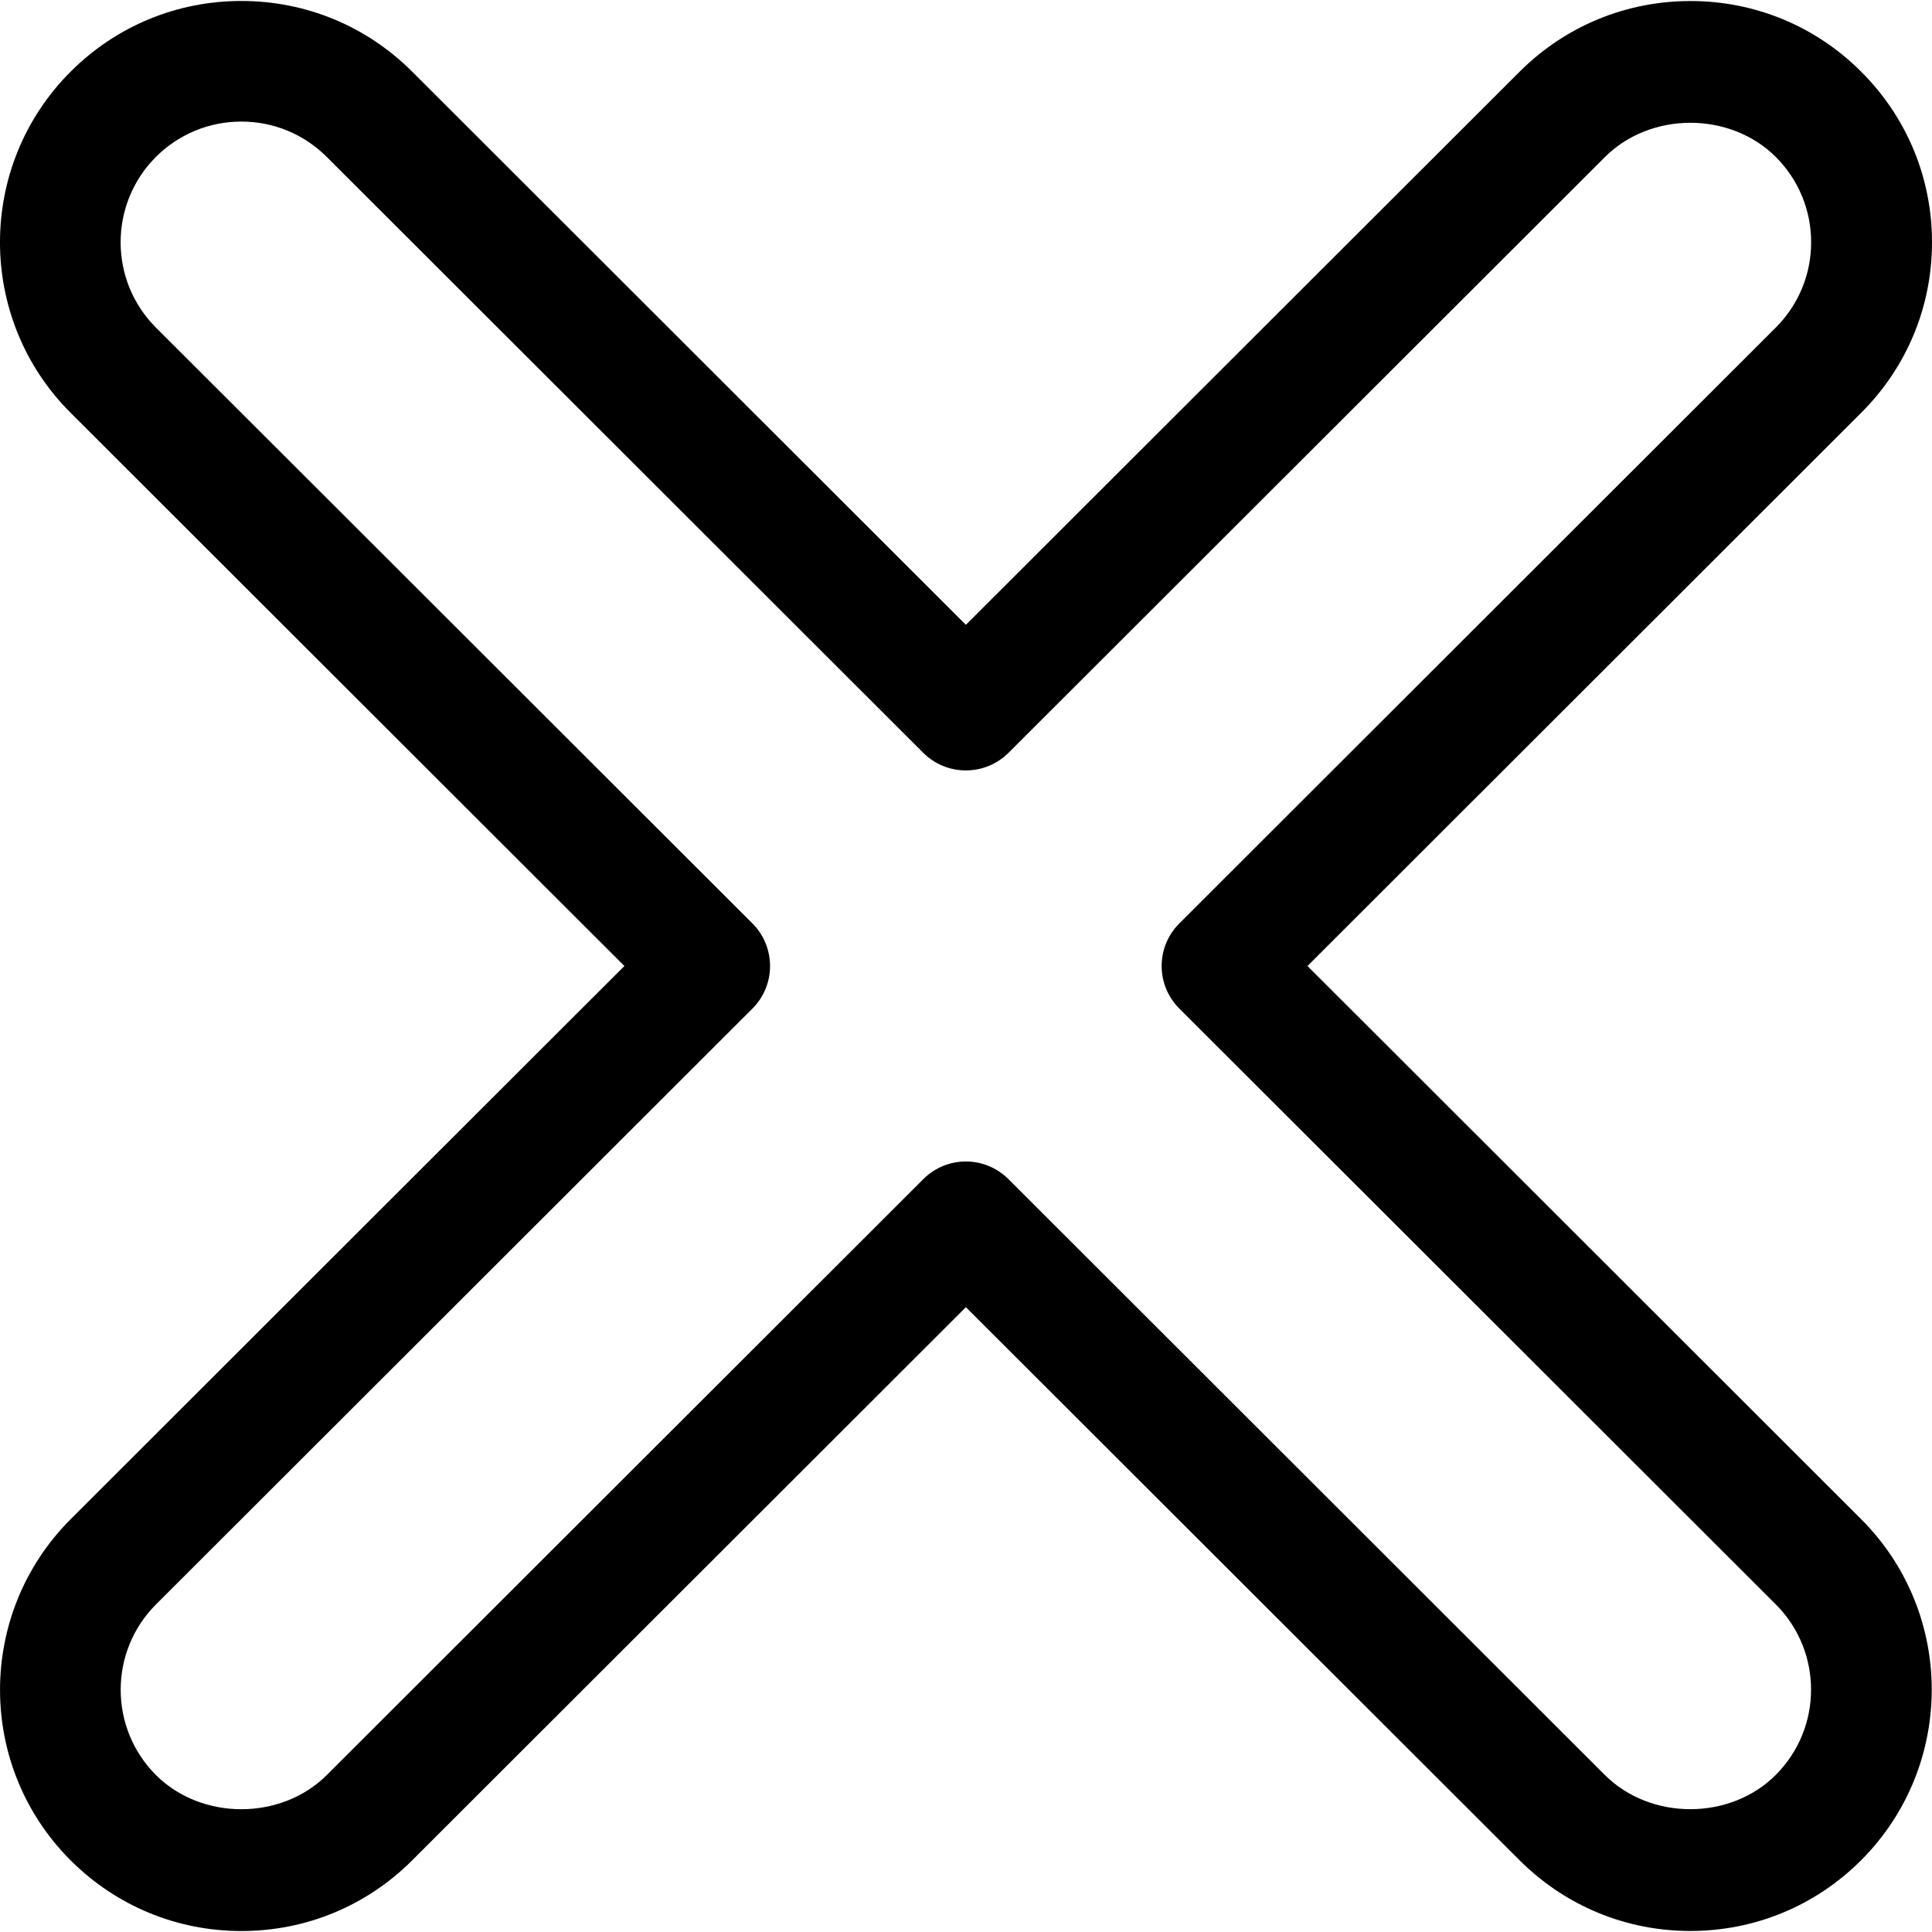
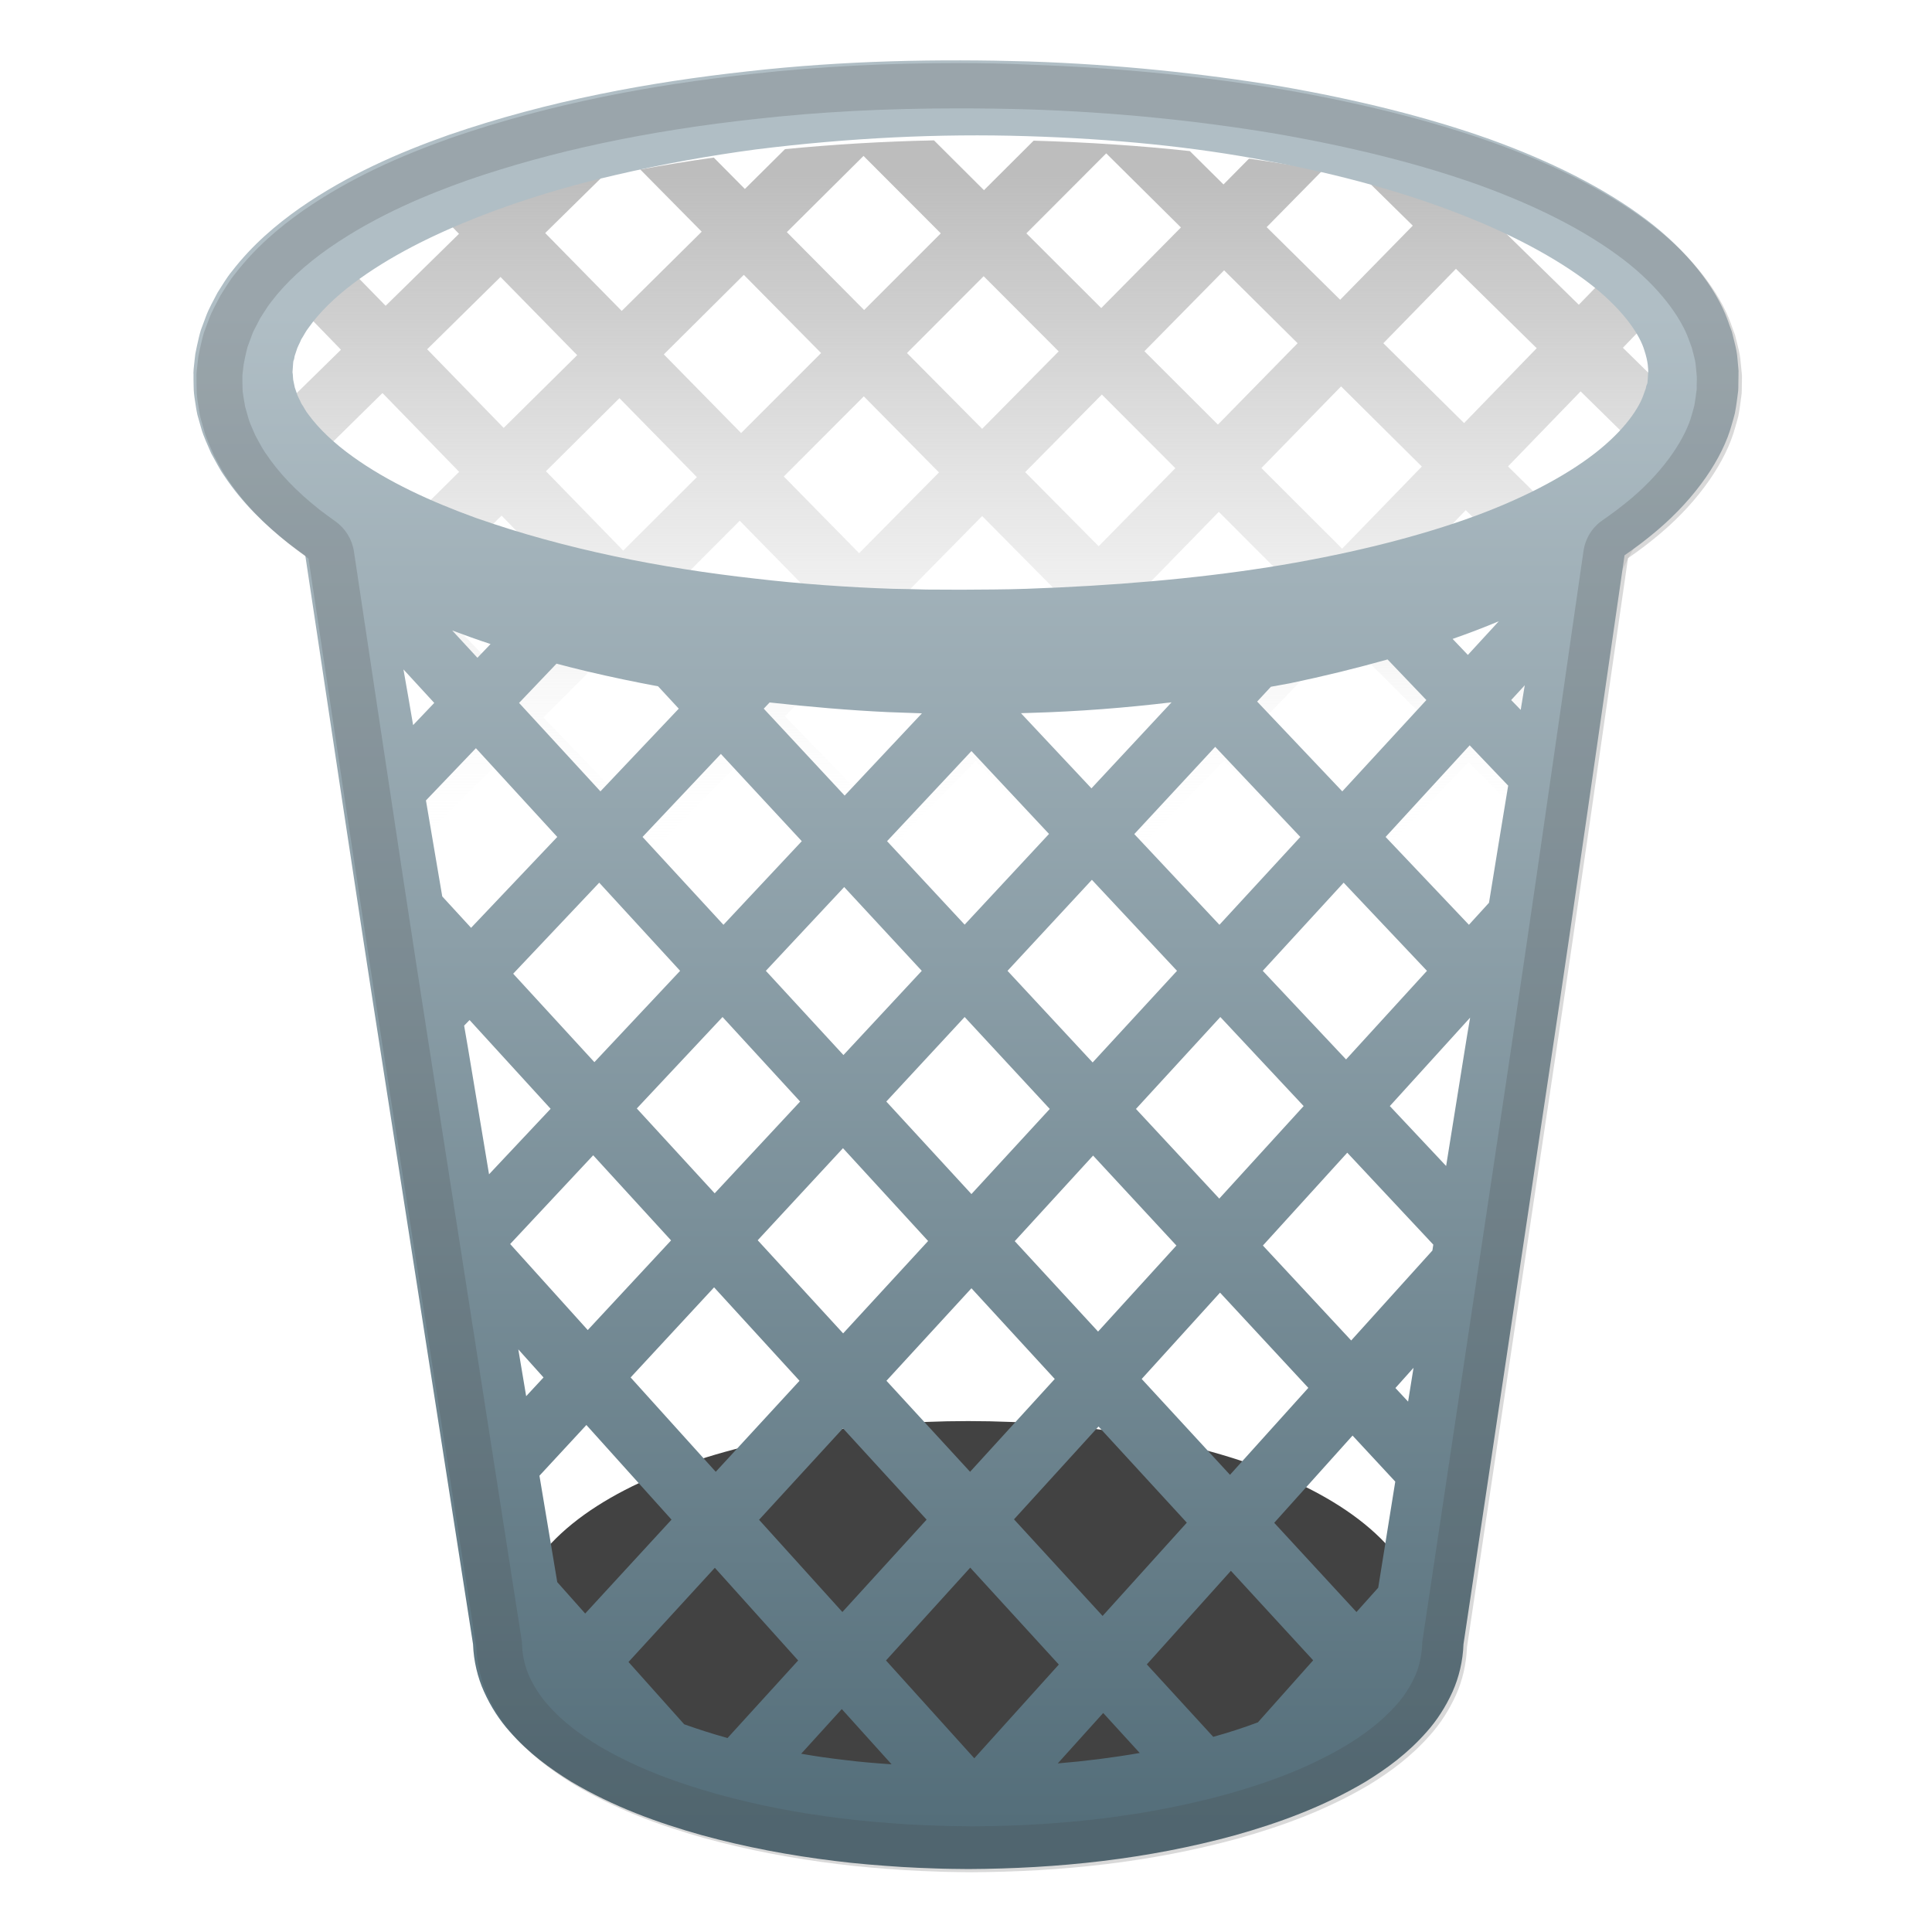
- <svg xmlns="http://www.w3.org/2000/svg" version="1.1" id="Capa_1" x="0px" y="0px" width="32.034px" height="32.033px" viewBox="0 0 32.034 32.033" style="enable-background:new 0 0 32.034 32.033;" xml:space="preserve">
-   <g>
-     <g id="Close">
-       <g>
-         <path d="M21.679,16.017l9.18-9.172c0.758-0.755,1.175-1.76,1.175-2.828s-0.417-2.073-1.175-2.829     c-0.754-0.755-1.762-1.171-2.83-1.171c-1.069,0-2.075,0.416-2.832,1.171l-9.182,9.172L6.834,1.188     C6.078,0.432,5.072,0.016,4.001,0.016c-1.068,0-2.074,0.416-2.83,1.172c-1.561,1.56-1.562,4.097,0,5.657l9.182,9.172     l-9.181,9.172c-1.562,1.562-1.562,4.099,0,5.658c0.756,0.755,1.762,1.171,2.831,1.171s2.075-0.416,2.831-1.172l9.181-9.172     l9.181,9.171c0.757,0.755,1.762,1.172,2.83,1.172c1.07,0,2.076-0.416,2.832-1.172c1.562-1.562,1.562-4.099,0-5.657L21.679,16.017     z M29.442,29.431c-0.756,0.755-2.074,0.756-2.832,0l-9.887-9.878c-0.392-0.393-1.025-0.393-1.416,0l-9.889,9.879     c-0.757,0.755-2.075,0.755-2.832,0c-0.78-0.78-0.78-2.049,0-2.829l9.889-9.879c0.188-0.188,0.293-0.44,0.293-0.707     c0-0.265-0.105-0.52-0.293-0.707l-9.89-9.879c-0.78-0.78-0.78-2.049,0-2.829c0.379-0.378,0.882-0.586,1.416-0.586     c0.536,0,1.038,0.208,1.417,0.586l9.889,9.879c0.391,0.391,1.024,0.391,1.416,0l9.889-9.878c0.757-0.756,2.074-0.756,2.832-0.001     c0.377,0.378,0.586,0.881,0.586,1.415s-0.209,1.036-0.586,1.414l-9.889,9.879c-0.392,0.391-0.392,1.022,0,1.414l9.889,9.878     C30.224,27.382,30.224,28.65,29.442,29.431z" />
+ <svg xmlns="http://www.w3.org/2000/svg" xmlns:xlink="http://www.w3.org/1999/xlink" width="128" height="128" style="enable-background:new 0 0 128 128;">
+   <g id="图层_1">
+     <g>
+       <linearGradient id="SVGID_1_" gradientUnits="userSpaceOnUse" x1="64.8" x2="64.8" y1="9.327" y2="57.349">
+         <stop offset="0.048" style="stop-color:#BDBDBD" />
+         <stop offset="0.257" style="stop-color:#C3C3C3;stop-opacity:0.78" />
+         <stop offset="0.532" style="stop-color:#D3D3D3;stop-opacity:0.491" />
+         <stop offset="0.842" style="stop-color:#EEEEEE;stop-opacity:0.165" />
+         <stop offset="1" style="stop-color:#FFFFFF;stop-opacity:0" />
+       </linearGradient>
+       <path d="M100.72,81.2l0.31-0.33c0.39-2.42,0.72-4.86,1.02-7.29l-4.32,4.57l-5.15-5.24l5.3-5.57 l4.39,4.43c0.21-1.78,0.4-3.55,0.58-5.31l-2.11-2.12l2.6-2.74c0.34-3.38,0.68-6.67,1.08-9.79l-4.28-4.28l5.29-5.5l0.51,0.5 c0.09-0.4,0.17-0.79,0.26-1.18c1.63-6.94,8.05-12.14,7.99-14.23c0-0.04-0.01-0.08-0.01-0.13l-1.28,1.33l-5.38-5.28l2.72-2.82 c-0.97-0.83-2.09-1.62-3.37-2.37l-2.27,2.34l-5.35-5.24l0.41-0.42c-2.75-1-5.83-1.88-9.16-2.63l3.1,3.05l-4.81,4.91l-4.87-4.81 l3.68-3.74c-1.57-0.3-3.19-0.57-4.85-0.8l-1.69,1.71l-2.23-2.21c-3.32-0.36-6.78-0.59-10.35-0.69l-3.29,3.28l-3.31-3.3 c-3.39,0.07-6.69,0.27-9.87,0.58l-2.66,2.64l-2.06-2.08c-1.67,0.23-3.29,0.5-4.87,0.79l4.07,4.12l-5.3,5.25l-5.07-5.16l3.76-3.7 c-3.77,0.81-7.22,1.8-10.27,2.93l0.8,0.82l-4.86,4.77l-2.5-2.56c-1.31,0.76-2.47,1.55-3.46,2.38l3,3.09l-5.17,5.07l-1.88-1.95 c-0.04,0.27-0.07,0.55-0.08,0.83c-0.06,1.94,4.61,5.75,6.57,11.85l0.3,0.32l-0.16,0.16c0.09,0.31,0.18,0.62,0.26,0.94 c0.27,1.15,0.54,2.39,0.8,3.71l1.91-1.9l5.12,5.32l-5.36,5.36l-0.09-0.1c0.39,2.32,0.77,4.77,1.16,7.29l3.85,4.04l-2.82,2.85 c0.25,1.7,0.5,3.42,0.75,5.15l4.92-5l4.87,5.11l-5.4,5.52l-4.21-4.45c0.36,2.44,0.71,4.9,1.07,7.35l0.15,0.16L29,80.93 c0.26,1.75,0.52,3.49,0.78,5.22L32,83.87l5.35,5.67l-6.05,6.24c0.3,1.79,0.6,3.52,0.9,5.19l8.06-8.34l5.24,5.56l-8.76,9.08 l3.06,3.02l8.64-8.99l5.54,5.88l-8.34,8.73l3.09,3.05l8.22-8.64l5.15,5.46l-5.99,6.33c2.19,0.02,4.27-0.04,6.09-0.08l2.9-3.08 l2.76,2.92c1.87-0.13,3.65-0.38,5.32-0.74l-5.08-5.37l5.41-5.74l7.77,8.16c1.32-0.72,2.55-1.52,3.7-2.41l-8.5-8.89l5.36-5.69 l8.64,8.99c0.88-1.15,1.7-2.37,2.45-3.65l-8.16-8.45L90,92.56l6.44,6.63c0.56-1.47,1.07-2.98,1.54-4.52l-5.06-5.19l4.91-5.2 l2.19,2.23c0.34-1.67,0.65-3.36,0.93-5.07L100.72,81.2z M89.6,69.89l-5.54-5.64l5.3-5.51l5.54,5.6L89.6,69.89z M69.99,55.88 l-4.88,5.03l-5.35-5.49l4.88-5L69.99,55.88z M67.54,47.45l5.29-5.42l5.35,5.41l-5.29,5.45L67.54,47.45z M56.87,52.46l-4.87-5 l4.87-4.95l4.87,4.97L56.87,52.46z M62.18,63.94l-5.19,5.35l-5.35-5.55l5.19-5.32L62.18,63.94z M65.09,66.94l5.3,5.45l-5.21,5.4 l-5.28-5.48L65.09,66.94z M68.02,63.91l4.88-5.05l5.31,5.42l-4.9,5.08L68.02,63.91z M75.8,55.86l5.29-5.47l5.33,5.39l-5.3,5.5 L75.8,55.86z M83.94,47.43l5.07-5.24l5.34,5.35l-5.08,5.27L83.94,47.43z M81.03,44.5l-5.35-5.39l5.07-5.2l5.35,5.36L81.03,44.5z M72.79,36.19l-4.87-4.91L73,26.14l4.87,4.88L72.79,36.19z M69.94,39.11l-5.29,5.4l-4.87-4.95l5.29-5.37L69.94,39.11z M56.92,36.65l-4.99-5.08l5.3-5.31l4.98,5.04L56.92,36.65z M54.01,39.6l-4.87,4.93l-5.01-5.14l4.88-4.89L54.01,39.6z M46.2,47.5 l-5.18,5.24L36,47.54l5.19-5.2L46.2,47.5z M49.06,50.45l4.87,5.01l-5.18,5.3l-4.87-5.04L49.06,50.45z M48.7,66.75l5.35,5.56 l-5.35,5.52l-5.35-5.6L48.7,66.75z M56.97,75.34l5.28,5.49l-5.36,5.56l-5.27-5.51L56.97,75.34z M65.19,83.89l5.54,5.76l-5.36,5.62 l-5.54-5.8L65.19,83.89z M68.13,80.83l5.21-5.42l5.55,5.71l-5.21,5.46L68.13,80.83z M76.26,72.37l4.9-5.1l5.55,5.65l-4.9,5.13 L76.26,72.37z M102.84,56.04l-5.08,5.32l-5.54-5.59l5.08-5.28L102.84,56.04z M97.19,44.6l-5.35-5.34l5.27-5.46l5.36,5.32 L97.19,44.6z M104.72,25.93l5.38,5.29l-4.82,4.99l-5.37-5.31L104.72,25.93z M96.46,17.81l5.35,5.26L97,28.03l-5.35-5.29 L96.46,17.81z M88.85,25.6l5.35,5.31l-5.28,5.44l-5.35-5.34L88.85,25.6z M81.1,17.91l4.87,4.83l-5.28,5.39l-4.87-4.86L81.1,17.91z M73.29,10.16l4.95,4.91l-5.28,5.34L68,15.46L73.29,10.16z M70.14,23.28l-5.07,5.13l-4.98-5.02l5.08-5.09L70.14,23.28z M57.21,10.33l5.12,5.13l-5.08,5.08l-5.12-5.16L57.21,10.33z M49.28,18.21l5.12,5.18l-5.3,5.3l-5.12-5.21L49.28,18.21z M46.17,31.61l-4.88,4.87l-5.12-5.26l4.87-4.84L46.17,31.61z M33.16,18.35l5.08,5.18l-4.87,4.82l-5.07-5.21L33.16,18.35z M25.24,36.39l-5.07-5.26l5.17-5.09l5.08,5.22L25.24,36.39z M28.05,39.3l5.18-5.14l5.12,5.27l-5.18,5.18L28.05,39.3z M32.74,61.13 l-5.04-5.27l5.36-5.37l5.03,5.23L32.74,61.13z M35.6,64.12l5.35-5.43l4.87,5.06l-5.35,5.47L35.6,64.12z M40.34,86.46l-5.35-5.65 l5.4-5.54l5.35,5.62L40.34,86.46z M48.5,95.08l-5.25-5.55l5.4-5.59l5.26,5.52L48.5,95.08z M56.98,104.05l-5.54-5.86l5.41-5.63 l5.54,5.82L56.98,104.05z M65.1,112.63l-5.15-5.44l5.41-5.69l5.15,5.41L65.1,112.63z M73.49,103.77l-5.15-5.39l5.36-5.63 l5.15,5.35L73.49,103.77z M81.79,94.99l-5.15-5.33l5.21-5.48l5.15,5.3L81.79,94.99z M89.92,86.39l-5.15-5.28l4.9-5.15l5.15,5.25 L89.92,86.39z" style="fill:url(#SVGID_1_);" />
+       <path d="M64.15,94.15c-14.96,0-30.18,4.89-30.33,14.3c-0.16,9.51,15.14,14.52,30.33,14.52 s30.49-5.01,30.33-14.52C94.33,99.03,79.11,94.15,64.15,94.15z" style="fill:#424242;" />
+       <linearGradient id="SVGID_3_" gradientUnits="userSpaceOnUse" x1="63.998" x2="63.998" y1="3.643" y2="120.782">
+         <stop offset="0.146" style="stop-color:#B0BEC5" />
+         <stop offset="0.5" style="stop-color:#8C9FA8" />
+         <stop offset="1" style="stop-color:#546E7A" />
+       </linearGradient>
+       <path d="M115.11,23.74c-0.02-0.3-0.09-0.66-0.2-1.09c-0.05-0.21-0.11-0.44-0.17-0.68 c-0.09-0.23-0.18-0.48-0.27-0.74c-0.76-2.13-2.67-4.62-5.4-6.68c-2.73-2.06-6.25-3.84-10.35-5.32c-4.1-1.46-8.79-2.63-13.93-3.52 c-5.14-0.85-10.72-1.44-16.65-1.64C62.22,3.9,55.96,4,49.51,4.73c-6.45,0.71-13.12,1.92-19.78,4.21 c-3.33,1.18-6.67,2.63-9.86,4.84c-1.59,1.12-3.15,2.44-4.51,4.2c-0.35,0.42-0.64,0.93-0.95,1.41c-0.27,0.53-0.57,1.03-0.78,1.61 l-0.32,0.86c-0.1,0.32-0.18,0.7-0.26,1.05l-0.11,0.54l-0.04,0.34l-0.07,0.65c-0.03,0.48-0.01,0.2-0.01,0.34l0,0.12l0,0.24 l0.01,0.48c0,0.32,0.04,0.63,0.09,0.94c0.05,0.31,0.09,0.62,0.16,0.93l0.25,0.88c0.17,0.6,0.43,1.11,0.66,1.66 c0.28,0.49,0.54,1.03,0.85,1.47c1.23,1.85,2.72,3.27,4.25,4.48c0.38,0.29,0.76,0.58,1.14,0.85c1.68,11.1,3.34,22.34,5.12,33.7 l5.99,38.4c0.04,1.13,0.31,2.22,0.72,3.13c0.47,1.05,1.06,1.93,1.7,2.65c1.28,1.46,2.68,2.46,4.08,3.33 c2.82,1.67,5.72,2.72,8.64,3.54c2.92,0.8,5.86,1.35,8.81,1.71c1.47,0.19,2.95,0.3,4.43,0.4c0.74,0.04,1.48,0.08,2.24,0.1 c0.79,0.03,1.42,0.03,2.2,0.04c5.91-0.03,11.83-0.64,17.67-2.24c2.91-0.82,5.81-1.87,8.63-3.54c1.4-0.86,2.8-1.87,4.08-3.33 c0.64-0.72,1.23-1.61,1.7-2.65c0.41-0.92,0.68-2.01,0.72-3.14l5.71-38.12c1.73-11.47,3.33-22.82,4.96-34.02 c0.77-0.53,1.49-1.08,2.15-1.64c2.62-2.22,4.36-4.83,4.95-7.01c0.08-0.27,0.15-0.52,0.21-0.76c0.05-0.28,0.1-0.55,0.13-0.8 c0.03-0.25,0.06-0.48,0.09-0.69c0.01-0.18,0.01-0.26,0.01-0.38c0.01-0.42,0.01-0.63,0.01-0.63l0-0.2 C115.2,24.64,115.16,24.34,115.11,23.74z M97.02,69.71l-1.21,7.54l-3.73-3.97l5.32-5.86C97.27,68.18,97.14,68.94,97.02,69.71z M48.2,115.15c-0.03-0.01-0.07-0.02-0.1-0.03c-0.94-0.26-1.86-0.56-2.77-0.88l-3.69-4.13l5.72-6.24l5.52,6.14L48.2,115.15z M28.77,46.57l-1.4,1.47c-0.21-1.23-0.42-2.46-0.64-3.69L28.77,46.57z M31.53,49.57l5.39,5.88l-5.71,6.02l-1.91-2.08 c-0.36-2.12-0.72-4.24-1.08-6.36L31.53,49.57z M36.87,43.97c0.69,0.18,1.38,0.36,2.07,0.52c1.56,0.37,3.11,0.69,4.66,0.98 l1.37,1.48l-5.19,5.48l-5.39-5.86L36.87,43.97z M64.36,49.76l5.14,5.49l-5.59,6.01l-5.14-5.53L64.36,49.76z M83.34,114.11 c-0.96,0.36-1.95,0.68-2.96,0.96l-4.4-4.8l5.57-6.2l5.45,5.93L83.34,114.11z M39.38,70.37L34,64.51l5.7-6.03l5.36,5.84 L39.38,70.37z M47.87,67.38l5.14,5.6l-5.66,6.08l-5.16-5.62L47.87,67.38z M39.3,76.54l5.16,5.64l-5.52,5.94l-5.14-5.7L39.3,76.54z M47.31,85.29l5.66,6.19l-5.55,6.03l-5.64-6.25L47.31,85.29z M50.2,82.17l5.65-6.1l5.64,6.15l-5.63,6.12L50.2,82.17z M64.36,79.11 l-5.64-6.13l5.19-5.6l5.64,6.09L64.36,79.11z M72.42,76.56l5.52,5.96l-5.19,5.7l-5.52-5.99L72.42,76.56z M64.36,85.35l5.52,6.01 l-5.61,6.15l-5.54-6.03L64.36,85.35z M72.78,94.51l5.85,6.37l-5.58,6.18l-5.87-6.4L72.78,94.51z M81.49,97.71l-5.85-6.35 l5.19-5.72l5.85,6.31L81.49,97.71z M75.26,73.47l5.59-6.09l5.52,5.9l-5.59,6.13L75.26,73.47z M83.66,64.32l5.36-5.84l5.52,5.84 l-5.36,5.87L83.66,64.32z M80.79,61.27l-5.64-6.01l5.36-5.78l5.64,5.97L80.79,61.27z M77.98,64.32l-5.59,6.07l-5.64-6.07 l5.59-6.03L77.98,64.32z M61.07,64.32l-5.19,5.58l-5.14-5.58l5.19-5.55L61.07,64.32z M47.93,61.27l-5.36-5.82l5.19-5.5l5.36,5.78 L47.93,61.27z M31.11,67.58l5.37,5.88L32.4,77.8L31,69.4c-0.08-0.48-0.17-0.97-0.25-1.45L31.11,67.58z M36.01,91.26l-1.15,1.24 l-0.52-3.1L36.01,91.26z M35.74,97.77l3.11-3.36l5.64,6.27l-5.72,6.22l-1.85-2.08L35.74,97.77z M50.29,100.69l5.56-6.06l5.54,6.05 l-5.58,6.12L50.29,100.69z M64.28,103.86l5.87,6.42l-5.6,6.21l-5.85-6.48L64.28,103.86z M73.09,113.49l2.42,2.65 c-1.79,0.31-3.6,0.54-5.43,0.69L73.09,113.49z M89.87,106.8l-5.45-5.91l5.19-5.78l2.83,3.05l-1.13,7.03L89.87,106.8z M92.45,91.96 l1.2-1.34l-0.36,2.24L92.45,91.96z M94.9,82.85l-5.38,5.96l-5.85-6.29l5.59-6.15l5.7,6.09L94.9,82.85z M97.32,61.27l-5.52-5.82 l5.57-6.07l2.55,2.67c-0.43,2.58-0.85,5.17-1.27,7.76L97.32,61.27z M100.12,46.38l0.9-0.98c-0.09,0.54-0.18,1.09-0.27,1.63 L100.12,46.38z M97.25,43.39l-1.01-1.06c1.06-0.37,2.08-0.76,3.06-1.17L97.25,43.39z M91.93,43.69l2.57,2.69l-5.57,6.05 l-5.64-5.95l0.91-0.98c0.42-0.08,0.85-0.15,1.26-0.23C87.72,44.8,89.87,44.27,91.93,43.69z M77.62,46.53l-5.31,5.7l-4.67-4.98 c0.21-0.01,0.42-0.01,0.64-0.02C71.49,47.14,74.61,46.89,77.62,46.53z M58.84,47.18c0.75,0.03,1.49,0.05,2.24,0.08l-5.12,5.45 l-5.36-5.76l0.39-0.41C53.63,46.83,56.26,47.06,58.84,47.18z M31.63,43.58l-1.67-1.81c0.85,0.32,1.69,0.62,2.54,0.9L31.63,43.58z M53.08,116.19l2.69-2.96l3.3,3.66c-1.02-0.07-2.04-0.15-3.06-0.28C55.03,116.5,54.05,116.36,53.08,116.19z M109.14,25.4 c-0.02,0.05-0.04,0.1-0.06,0.15c-0.02,0.06-0.03,0.11-0.04,0.18c-0.04,0.1-0.08,0.21-0.12,0.33c-0.29,0.92-1.24,2.4-3.24,3.96 c-2,1.56-4.97,3.13-8.66,4.42c-3.7,1.29-8.1,2.36-12.99,3.14c-4.9,0.77-10.3,1.23-16.03,1.43c-1.42,0.05-2.91,0.05-4.34,0.06 c-0.75,0-1.51-0.01-2.28-0.01c-0.73-0.02-1.47-0.04-2.21-0.05c-3.01-0.1-6.08-0.32-9.17-0.68c-6.18-0.69-12.51-1.92-18.48-4.02 c-2.95-1.07-5.83-2.38-8.18-4.08c-1.17-0.84-2.19-1.79-2.9-2.76c-0.2-0.24-0.3-0.49-0.47-0.73c-0.1-0.24-0.26-0.48-0.32-0.72 l-0.12-0.35l-0.07-0.34c-0.03-0.11-0.05-0.23-0.05-0.34l-0.01-0.17l-0.01-0.09l-0.01-0.04c0,0.05,0-0.04,0-0.04l0.03-0.43 c0.01-0.1,0.01-0.23,0.03-0.31c0.01-0.03,0.03-0.07,0.04-0.1c0.02-0.07,0.02-0.12,0.04-0.22l0.12-0.36 c0.06-0.24,0.22-0.49,0.32-0.75c0.17-0.25,0.28-0.51,0.48-0.76c0.72-1.03,1.76-2.03,2.95-2.93c2.39-1.8,5.28-3.23,8.25-4.4 c2.97-1.17,6.06-2.09,9.16-2.8c3.1-0.72,6.2-1.28,9.28-1.69C56.25,9.13,62.27,8.84,68,9.02c5.68,0.17,11.09,0.7,15.96,1.64 c4.88,0.9,9.27,2.14,12.96,3.6c3.69,1.45,6.68,3.14,8.72,4.78c2.04,1.66,3.02,3.21,3.3,4.16c0.27,0.81,0.25,1.26,0.26,1.39 c-0.01,0.11-0.02,0.27-0.03,0.49C109.16,25.17,109.16,25.32,109.14,25.4z" style="fill:url(#SVGID_3_);" />
+       <g style="opacity:0.2;">
+         <path d="M63.48,7.18c1.53,0,3.13,0.02,4.75,0.07c5.5,0.18,10.97,0.72,16.25,1.6 c5.03,0.87,9.55,2,13.43,3.38c3.91,1.41,7.13,3.06,9.56,4.9c2.52,1.9,3.92,3.98,4.4,5.32l0.22,0.6l0.14,0.54 c0.1,0.39,0.11,0.54,0.11,0.56c0,0.03,0,0.05,0.01,0.08l0.07,0.75l0,0l-0.01,0.61c0,0.06,0,0.11,0,0.18l0,0.02l-0.07,0.53 c-0.02,0.16-0.05,0.34-0.08,0.52l-0.05,0.2l-0.13,0.46c-0.36,1.34-1.61,3.49-3.99,5.51c-0.58,0.49-1.23,0.98-1.92,1.46 c-0.69,0.47-1.14,1.21-1.26,2.04c-0.47,3.22-0.93,6.46-1.4,9.7c-1.14,7.94-2.33,16.14-3.55,24.31l-5.71,38.13 c-0.02,0.11-0.03,0.22-0.03,0.33c-0.03,0.7-0.19,1.43-0.46,2.04c-0.31,0.69-0.71,1.33-1.21,1.89c-1.1,1.25-2.32,2.09-3.38,2.74 c-2.24,1.32-4.67,2.32-7.88,3.22c-5.12,1.4-10.64,2.1-16.87,2.13c-0.25,0-0.49-0.01-0.72-0.01c-0.45,0-0.88-0.01-1.42-0.03 c-0.74-0.02-1.47-0.06-2.12-0.09c-1.71-0.11-3.02-0.23-4.26-0.38c-2.98-0.36-5.72-0.89-8.36-1.62c-3.23-0.91-5.66-1.9-7.9-3.22 c-1.05-0.65-2.28-1.48-3.38-2.74c-0.49-0.56-0.9-1.2-1.21-1.89c-0.27-0.61-0.44-1.33-0.46-2.03c0-0.12-0.02-0.23-0.03-0.34 l-5.99-38.41c-1.3-8.28-2.55-16.6-3.76-24.65c-0.46-3.03-0.91-6.04-1.36-9.05c-0.12-0.81-0.57-1.53-1.23-2 c-0.35-0.25-0.69-0.5-1.02-0.75c-1.57-1.24-2.72-2.44-3.62-3.79c-0.02-0.03-0.04-0.06-0.06-0.09c-0.11-0.16-0.27-0.44-0.41-0.71 c-0.06-0.11-0.12-0.22-0.18-0.33c-0.05-0.1-0.09-0.21-0.14-0.31c-0.14-0.32-0.26-0.6-0.33-0.84l-0.22-0.78 c-0.03-0.15-0.05-0.31-0.08-0.47l-0.04-0.25c-0.03-0.18-0.05-0.32-0.05-0.43c0-0.02,0-0.05,0-0.07l-0.01-0.44l0-0.22l0-0.08 c0-0.01,0-0.02,0-0.04l0-0.07l0.06-0.53l0.03-0.23l0.08-0.4c0.05-0.23,0.11-0.51,0.17-0.72l0.29-0.79 c0.08-0.23,0.23-0.5,0.39-0.81c0.05-0.1,0.11-0.2,0.16-0.31c0.07-0.11,0.14-0.22,0.21-0.33c0.17-0.26,0.34-0.53,0.47-0.69 c0.02-0.03,0.04-0.05,0.06-0.08c0.99-1.29,2.22-2.42,3.84-3.56c3.21-2.22,6.58-3.56,9.13-4.47c5.64-1.95,11.9-3.28,19.14-4.07 C54.28,7.41,58.67,7.18,63.48,7.18 M63.48,4.18c-4.44,0-9.05,0.2-13.76,0.73C43.26,5.62,36.6,6.83,29.93,9.12 c-3.33,1.18-6.67,2.63-9.86,4.84c-1.59,1.12-3.15,2.44-4.51,4.2c-0.35,0.42-0.64,0.93-0.95,1.41c-0.27,0.53-0.57,1.03-0.78,1.61 l-0.32,0.86c-0.1,0.32-0.18,0.7-0.26,1.05l-0.11,0.54l-0.04,0.34l-0.07,0.65c-0.02,0.27-0.02,0.3-0.01,0.3c0,0,0,0,0,0 c0,0,0,0.01,0,0.04l0,0.12l0,0.24l0.01,0.48c0,0.32,0.04,0.63,0.09,0.94c0.05,0.31,0.09,0.62,0.16,0.93l0.25,0.88 c0.17,0.6,0.43,1.11,0.66,1.66c0.28,0.49,0.54,1.03,0.85,1.47c1.23,1.85,2.72,3.27,4.26,4.48c0.38,0.29,0.76,0.58,1.14,0.85 c1.68,11.1,3.34,22.34,5.13,33.71l5.99,38.41c0.04,1.13,0.31,2.22,0.72,3.14c0.47,1.05,1.06,1.93,1.7,2.65 c1.28,1.46,2.68,2.46,4.08,3.33c2.82,1.67,5.72,2.72,8.64,3.54c2.92,0.8,5.86,1.35,8.81,1.71c1.48,0.19,2.95,0.3,4.43,0.4 c0.74,0.04,1.48,0.08,2.24,0.1c0.79,0.03,1.42,0.03,2.2,0.04c5.91-0.03,11.83-0.64,17.67-2.24c2.91-0.82,5.81-1.87,8.64-3.54 c1.4-0.86,2.8-1.87,4.08-3.33c0.64-0.72,1.23-1.61,1.7-2.65c0.41-0.92,0.68-2.01,0.72-3.14l5.71-38.13 c1.73-11.48,3.33-22.83,4.96-34.03c0.77-0.53,1.49-1.08,2.15-1.64c2.62-2.22,4.36-4.83,4.95-7.02c0.08-0.27,0.15-0.52,0.21-0.76 c0.05-0.28,0.1-0.55,0.13-0.8c0.03-0.25,0.06-0.48,0.09-0.69c0.01-0.18,0.01-0.26,0.01-0.38c0.01-0.42,0.01-0.63,0.01-0.63 l0-0.2c0,0-0.03-0.31-0.09-0.9c-0.02-0.3-0.09-0.66-0.2-1.09c-0.05-0.21-0.11-0.44-0.17-0.68c-0.09-0.23-0.18-0.48-0.27-0.74 c-0.76-2.13-2.67-4.62-5.41-6.68c-2.73-2.06-6.25-3.85-10.35-5.32c-4.1-1.46-8.79-2.63-13.93-3.52 c-5.14-0.85-10.72-1.44-16.66-1.64C66.74,4.21,65.12,4.18,63.48,4.18L63.48,4.18z" style="fill:#424242;" />
      </g>
    </g>
  </g>
-   <g>
- </g>
-   <g>
- </g>
-   <g>
- </g>
-   <g>
- </g>
-   <g>
- </g>
-   <g>
- </g>
-   <g>
- </g>
-   <g>
- </g>
-   <g>
- </g>
-   <g>
- </g>
-   <g>
- </g>
-   <g>
- </g>
-   <g>
- </g>
-   <g>
- </g>
-   <g>
- </g>
+   <g id="Layer_2" style="display:none;">
+     <g style="display:inline;">
+       <g style="opacity:0.6;">
+         <circle cx="64" cy="64" r="28" style="opacity:0.61;fill:none;stroke:#000000;stroke-width:0.263;stroke-miterlimit:10;" />
+         <line style="opacity:0.61;fill:none;stroke:#000000;stroke-width:0.25;stroke-miterlimit:10;" x1="84" x2="84" y1="0" y2="128" />
+         <line style="opacity:0.61;fill:none;stroke:#000000;stroke-width:0.25;stroke-miterlimit:10;" x1="44" x2="44" y1="0" y2="128" />
+         <line style="opacity:0.61;fill:none;stroke:#000000;stroke-width:0.25;stroke-miterlimit:10;" x1="64" x2="64" y1="0" y2="128" />
+         <line style="opacity:0.61;fill:none;stroke:#000000;stroke-width:0.25;stroke-miterlimit:10;" x1="128" x2="0" y1="64" y2="64" />
+         <line style="opacity:0.61;fill:none;stroke:#000000;stroke-width:0.25;stroke-miterlimit:10;" x1="128" x2="0" y1="44" y2="44" />
+         <line style="opacity:0.61;fill:none;stroke:#000000;stroke-width:0.25;stroke-miterlimit:10;" x1="128" x2="0" y1="83.75" y2="83.75" />
+         <line style="opacity:0.61;fill:none;stroke:#000000;stroke-width:0.25;stroke-miterlimit:10;" x1="128" x2="0" y1="128" y2="0" />
+         <line style="opacity:0.61;fill:none;stroke:#000000;stroke-width:0.25;stroke-miterlimit:10;" x1="0" x2="128" y1="128" y2="0" />
+         <g style="opacity:0.61;">
+           <path d="M64,4.26c32.94,0,59.74,26.8,59.74,59.74S96.94,123.74,64,123.74S4.26,96.94,4.26,64S31.06,4.26,64,4.26 M64,4 C30.86,4,4,30.86,4,64s26.86,60,60,60s60-26.86,60-60S97.14,4,64,4L64,4z" />
+         </g>
+         <path d="M107.97,115.97H20.03 c-4.42,0-8.03-3.61-8.03-8.03V20.03c0-4.42,3.61-8.03,8.03-8.03h87.94c4.42,0,8.03,3.61,8.03,8.03v87.91 C116,112.36,112.39,115.97,107.97,115.97z" style="opacity:0.61;fill:none;stroke:#000000;stroke-width:0.258;stroke-miterlimit:10;" />
+         <path d="M100,124H28c-4.4,0-8-3.6-8-8 V12c0-4.4,3.6-8,8-8h72c4.4,0,8,3.6,8,8v104C108,120.4,104.4,124,100,124z" style="opacity:0.61;fill:none;stroke:#000000;stroke-width:0.263;stroke-miterlimit:10;" />
+         <path d="M113.77,108H14.23 C8.6,108,4,103.4,4,97.77V30.28c0-5.63,4.6-10.23,10.23-10.23h99.54c5.63,0,10.23,4.6,10.23,10.23v67.48 C124,103.4,119.4,108,113.77,108z" style="opacity:0.61;fill:none;stroke:#000000;stroke-width:0.263;stroke-miterlimit:10;" />
+       </g>
+       <g>
+         <g style="opacity:0.2;">
+           <defs>
+             <rect id="SVGID_2_" height="128" style="opacity:0.2;" width="128" x="0" y="0" />
+           </defs>
+           <clipPath id="SVGID_4_">
+             <use style="overflow:visible;" xlink:href="#SVGID_2_" />
+           </clipPath>
+           <g style="clip-path:url(#SVGID_4_);">
+             <g>
+               <line style="fill:none;stroke:#000000;stroke-width:0.25;stroke-miterlimit:10;" x1="-28" x2="-28" y1="160" y2="-32" />
+               <line style="fill:none;stroke:#000000;stroke-width:0.25;stroke-miterlimit:10;" x1="-24" x2="-24" y1="160" y2="-32" />
+               <line style="fill:none;stroke:#000000;stroke-width:0.25;stroke-miterlimit:10;" x1="-20" x2="-20" y1="160" y2="-32" />
+               <line style="fill:none;stroke:#000000;stroke-width:0.25;stroke-miterlimit:10;" x1="-16" x2="-16" y1="160" y2="-32" />
+               <line style="fill:none;stroke:#000000;stroke-width:0.25;stroke-miterlimit:10;" x1="-12" x2="-12" y1="160" y2="-32" />
+               <line style="fill:none;stroke:#000000;stroke-width:0.25;stroke-miterlimit:10;" x1="-8" x2="-8" y1="160" y2="-32" />
+               <line style="fill:none;stroke:#000000;stroke-width:0.25;stroke-miterlimit:10;" x1="-4" x2="-4" y1="160" y2="-32" />
+               <line style="fill:none;stroke:#000000;stroke-width:0.25;stroke-miterlimit:10;" x1="0" x2="0" y1="160" y2="-32" />
+               <line style="fill:none;stroke:#000000;stroke-width:0.25;stroke-miterlimit:10;" x1="4" x2="4" y1="160" y2="-32" />
+               <line style="fill:none;stroke:#000000;stroke-width:0.25;stroke-miterlimit:10;" x1="8" x2="8" y1="160" y2="-32" />
+               <line style="fill:none;stroke:#000000;stroke-width:0.25;stroke-miterlimit:10;" x1="12" x2="12" y1="160" y2="-32" />
+               <line style="fill:none;stroke:#000000;stroke-width:0.25;stroke-miterlimit:10;" x1="16" x2="16" y1="160" y2="-32" />
+               <line style="fill:none;stroke:#000000;stroke-width:0.25;stroke-miterlimit:10;" x1="20" x2="20" y1="160" y2="-32" />
+               <line style="fill:none;stroke:#000000;stroke-width:0.25;stroke-miterlimit:10;" x1="24" x2="24" y1="160" y2="-32" />
+               <line style="fill:none;stroke:#000000;stroke-width:0.25;stroke-miterlimit:10;" x1="28" x2="28" y1="160" y2="-32" />
+               <line style="fill:none;stroke:#000000;stroke-width:0.25;stroke-miterlimit:10;" x1="32" x2="32" y1="160" y2="-32" />
+               <line style="fill:none;stroke:#000000;stroke-width:0.25;stroke-miterlimit:10;" x1="36" x2="36" y1="160" y2="-32" />
+               <line style="fill:none;stroke:#000000;stroke-width:0.25;stroke-miterlimit:10;" x1="40" x2="40" y1="160" y2="-32" />
+               <line style="fill:none;stroke:#000000;stroke-width:0.25;stroke-miterlimit:10;" x1="44" x2="44" y1="160" y2="-32" />
+               <line style="fill:none;stroke:#000000;stroke-width:0.25;stroke-miterlimit:10;" x1="48" x2="48" y1="160" y2="-32" />
+               <line style="fill:none;stroke:#000000;stroke-width:0.25;stroke-miterlimit:10;" x1="52" x2="52" y1="160" y2="-32" />
+               <line style="fill:none;stroke:#000000;stroke-width:0.25;stroke-miterlimit:10;" x1="56" x2="56" y1="160" y2="-32" />
+               <line style="fill:none;stroke:#000000;stroke-width:0.25;stroke-miterlimit:10;" x1="60" x2="60" y1="160" y2="-32" />
+               <line style="fill:none;stroke:#000000;stroke-width:0.25;stroke-miterlimit:10;" x1="64" x2="64" y1="160" y2="-32" />
+               <line style="fill:none;stroke:#000000;stroke-width:0.25;stroke-miterlimit:10;" x1="68" x2="68" y1="160" y2="-32" />
+               <line style="fill:none;stroke:#000000;stroke-width:0.25;stroke-miterlimit:10;" x1="72" x2="72" y1="160" y2="-32" />
+               <line style="fill:none;stroke:#000000;stroke-width:0.25;stroke-miterlimit:10;" x1="76" x2="76" y1="160" y2="-32" />
+               <line style="fill:none;stroke:#000000;stroke-width:0.25;stroke-miterlimit:10;" x1="80" x2="80" y1="160" y2="-32" />
+               <line style="fill:none;stroke:#000000;stroke-width:0.25;stroke-miterlimit:10;" x1="84" x2="84" y1="160" y2="-32" />
+               <line style="fill:none;stroke:#000000;stroke-width:0.25;stroke-miterlimit:10;" x1="88" x2="88" y1="160" y2="-32" />
+               <line style="fill:none;stroke:#000000;stroke-width:0.25;stroke-miterlimit:10;" x1="92" x2="92" y1="160" y2="-32" />
+               <line style="fill:none;stroke:#000000;stroke-width:0.25;stroke-miterlimit:10;" x1="96" x2="96" y1="160" y2="-32" />
+               <line style="fill:none;stroke:#000000;stroke-width:0.25;stroke-miterlimit:10;" x1="100" x2="100" y1="160" y2="-32" />
+               <line style="fill:none;stroke:#000000;stroke-width:0.25;stroke-miterlimit:10;" x1="104" x2="104" y1="160" y2="-32" />
+               <line style="fill:none;stroke:#000000;stroke-width:0.25;stroke-miterlimit:10;" x1="108" x2="108" y1="160" y2="-32" />
+               <line style="fill:none;stroke:#000000;stroke-width:0.25;stroke-miterlimit:10;" x1="112" x2="112" y1="160" y2="-32" />
+               <line style="fill:none;stroke:#000000;stroke-width:0.25;stroke-miterlimit:10;" x1="116" x2="116" y1="160" y2="-32" />
+               <line style="fill:none;stroke:#000000;stroke-width:0.25;stroke-miterlimit:10;" x1="120" x2="120" y1="160" y2="-32" />
+               <line style="fill:none;stroke:#000000;stroke-width:0.25;stroke-miterlimit:10;" x1="124" x2="124" y1="160" y2="-32" />
+               <line style="fill:none;stroke:#000000;stroke-width:0.25;stroke-miterlimit:10;" x1="128" x2="128" y1="160" y2="-32" />
+               <line style="fill:none;stroke:#000000;stroke-width:0.25;stroke-miterlimit:10;" x1="132" x2="132" y1="160" y2="-32" />
+               <line style="fill:none;stroke:#000000;stroke-width:0.25;stroke-miterlimit:10;" x1="136" x2="136" y1="160" y2="-32" />
+               <line style="fill:none;stroke:#000000;stroke-width:0.25;stroke-miterlimit:10;" x1="137" x2="137" y1="166.05" y2="-25.95" />
+               <line style="fill:none;stroke:#000000;stroke-width:0.25;stroke-miterlimit:10;" x1="144" x2="144" y1="160" y2="-32" />
+               <line style="fill:none;stroke:#000000;stroke-width:0.25;stroke-miterlimit:10;" x1="148" x2="148" y1="160" y2="-32" />
+               <line style="fill:none;stroke:#000000;stroke-width:0.25;stroke-miterlimit:10;" x1="152" x2="152" y1="160" y2="-32" />
+               <line style="fill:none;stroke:#000000;stroke-width:0.25;stroke-miterlimit:10;" x1="156" x2="156" y1="160" y2="-32" />
+             </g>
+             <g>
+               <line style="fill:none;stroke:#000000;stroke-width:0.25;stroke-miterlimit:10;" x1="-32" x2="160" y1="-28" y2="-28" />
+               <line style="fill:none;stroke:#000000;stroke-width:0.25;stroke-miterlimit:10;" x1="-32" x2="160" y1="-24" y2="-24" />
+               <line style="fill:none;stroke:#000000;stroke-width:0.25;stroke-miterlimit:10;" x1="-32" x2="160" y1="-20" y2="-20" />
+               <line style="fill:none;stroke:#000000;stroke-width:0.25;stroke-miterlimit:10;" x1="-32" x2="160" y1="-16" y2="-16" />
+               <line style="fill:none;stroke:#000000;stroke-width:0.25;stroke-miterlimit:10;" x1="-32" x2="160" y1="-12" y2="-12" />
+               <line style="fill:none;stroke:#000000;stroke-width:0.25;stroke-miterlimit:10;" x1="-32" x2="160" y1="-8" y2="-8" />
+               <line style="fill:none;stroke:#000000;stroke-width:0.25;stroke-miterlimit:10;" x1="-32" x2="160" y1="-4" y2="-4" />
+               <line style="fill:none;stroke:#000000;stroke-width:0.25;stroke-miterlimit:10;" x1="-32" x2="160" y1="0" y2="0" />
+               <line style="fill:none;stroke:#000000;stroke-width:0.25;stroke-miterlimit:10;" x1="-32" x2="160" y1="4" y2="4" />
+               <line style="fill:none;stroke:#000000;stroke-width:0.25;stroke-miterlimit:10;" x1="-32" x2="160" y1="8" y2="8" />
+               <line style="fill:none;stroke:#000000;stroke-width:0.25;stroke-miterlimit:10;" x1="-32" x2="160" y1="12" y2="12" />
+               <line style="fill:none;stroke:#000000;stroke-width:0.25;stroke-miterlimit:10;" x1="-32" x2="160" y1="16" y2="16" />
+               <line style="fill:none;stroke:#000000;stroke-width:0.25;stroke-miterlimit:10;" x1="-32" x2="160" y1="20" y2="20" />
+               <line style="fill:none;stroke:#000000;stroke-width:0.25;stroke-miterlimit:10;" x1="-32" x2="160" y1="24" y2="24" />
+               <line style="fill:none;stroke:#000000;stroke-width:0.25;stroke-miterlimit:10;" x1="-32" x2="160" y1="28" y2="28" />
+               <line style="fill:none;stroke:#000000;stroke-width:0.25;stroke-miterlimit:10;" x1="-32" x2="160" y1="32" y2="32" />
+               <line style="fill:none;stroke:#000000;stroke-width:0.25;stroke-miterlimit:10;" x1="-32" x2="160" y1="36" y2="36" />
+               <line style="fill:none;stroke:#000000;stroke-width:0.25;stroke-miterlimit:10;" x1="-32" x2="160" y1="40" y2="40" />
+               <line style="fill:none;stroke:#000000;stroke-width:0.25;stroke-miterlimit:10;" x1="-32" x2="160" y1="44" y2="44" />
+               <line style="fill:none;stroke:#000000;stroke-width:0.25;stroke-miterlimit:10;" x1="-32" x2="160" y1="48" y2="48" />
+               <line style="fill:none;stroke:#000000;stroke-width:0.25;stroke-miterlimit:10;" x1="-32" x2="160" y1="52" y2="52" />
+               <line style="fill:none;stroke:#000000;stroke-width:0.25;stroke-miterlimit:10;" x1="-32" x2="160" y1="56" y2="56" />
+               <line style="fill:none;stroke:#000000;stroke-width:0.25;stroke-miterlimit:10;" x1="-32" x2="160" y1="60" y2="60" />
+               <line style="fill:none;stroke:#000000;stroke-width:0.25;stroke-miterlimit:10;" x1="-32" x2="160" y1="64" y2="64" />
+               <line style="fill:none;stroke:#000000;stroke-width:0.25;stroke-miterlimit:10;" x1="-32" x2="160" y1="68" y2="68" />
+               <line style="fill:none;stroke:#000000;stroke-width:0.25;stroke-miterlimit:10;" x1="-32" x2="160" y1="72" y2="72" />
+               <line style="fill:none;stroke:#000000;stroke-width:0.25;stroke-miterlimit:10;" x1="-32" x2="160" y1="76" y2="76" />
+               <line style="fill:none;stroke:#000000;stroke-width:0.25;stroke-miterlimit:10;" x1="-32" x2="160" y1="80" y2="80" />
+               <line style="fill:none;stroke:#000000;stroke-width:0.25;stroke-miterlimit:10;" x1="-32" x2="160" y1="84" y2="84" />
+               <line style="fill:none;stroke:#000000;stroke-width:0.25;stroke-miterlimit:10;" x1="-32" x2="160" y1="88" y2="88" />
+               <line style="fill:none;stroke:#000000;stroke-width:0.25;stroke-miterlimit:10;" x1="-32" x2="160" y1="92" y2="92" />
+               <line style="fill:none;stroke:#000000;stroke-width:0.25;stroke-miterlimit:10;" x1="-32" x2="160" y1="96" y2="96" />
+               <line style="fill:none;stroke:#000000;stroke-width:0.25;stroke-miterlimit:10;" x1="-32" x2="160" y1="100" y2="100" />
+               <line style="fill:none;stroke:#000000;stroke-width:0.25;stroke-miterlimit:10;" x1="-32" x2="160" y1="104" y2="104" />
+               <line style="fill:none;stroke:#000000;stroke-width:0.25;stroke-miterlimit:10;" x1="-32" x2="160" y1="108" y2="108" />
+               <line style="fill:none;stroke:#000000;stroke-width:0.25;stroke-miterlimit:10;" x1="-32" x2="160" y1="112" y2="112" />
+               <line style="fill:none;stroke:#000000;stroke-width:0.25;stroke-miterlimit:10;" x1="-32" x2="160" y1="116" y2="116" />
+               <line style="fill:none;stroke:#000000;stroke-width:0.25;stroke-miterlimit:10;" x1="-32" x2="160" y1="120" y2="120" />
+               <line style="fill:none;stroke:#000000;stroke-width:0.25;stroke-miterlimit:10;" x1="-32" x2="160" y1="124" y2="124" />
+               <line style="fill:none;stroke:#000000;stroke-width:0.25;stroke-miterlimit:10;" x1="-32" x2="160" y1="128" y2="128" />
+               <line style="fill:none;stroke:#000000;stroke-width:0.25;stroke-miterlimit:10;" x1="-32" x2="160" y1="132" y2="132" />
+               <line style="fill:none;stroke:#000000;stroke-width:0.25;stroke-miterlimit:10;" x1="-32" x2="160" y1="136" y2="136" />
+               <line style="fill:none;stroke:#000000;stroke-width:0.25;stroke-miterlimit:10;" x1="-32" x2="160" y1="140" y2="140" />
+               <line style="fill:none;stroke:#000000;stroke-width:0.25;stroke-miterlimit:10;" x1="-32" x2="160" y1="144" y2="144" />
+               <line style="fill:none;stroke:#000000;stroke-width:0.25;stroke-miterlimit:10;" x1="-32" x2="160" y1="148" y2="148" />
+               <line style="fill:none;stroke:#000000;stroke-width:0.25;stroke-miterlimit:10;" x1="-32" x2="160" y1="152" y2="152" />
+               <line style="fill:none;stroke:#000000;stroke-width:0.25;stroke-miterlimit:10;" x1="-32" x2="160" y1="156" y2="156" />
+             </g>
+             <path d="M159.75-31.75v191.5h-191.5v-191.5H159.75 M160-32H-32v192h192V-32L160-32z" />
+           </g>
+         </g>
+         <g>
+           <rect height="128" style="opacity:0.3;fill:#F44336;" width="4" x="0" y="0" />
+           <rect height="128" style="opacity:0.3;fill:#F44336;" width="4" x="124" y="0" />
+           <rect height="120" style="opacity:0.3;fill:#F44336;" transform="matrix(-1.836970e-16 1 -1 -1.836970e-16 66 -62)" width="4" x="62" y="-58" />
+           <rect height="120" style="opacity:0.3;fill:#F44336;" transform="matrix(-1.836970e-16 1 -1 -1.836970e-16 190 62)" width="4" x="62" y="66" />
+         </g>
+       </g>
+     </g>
+   </g>
</svg>
